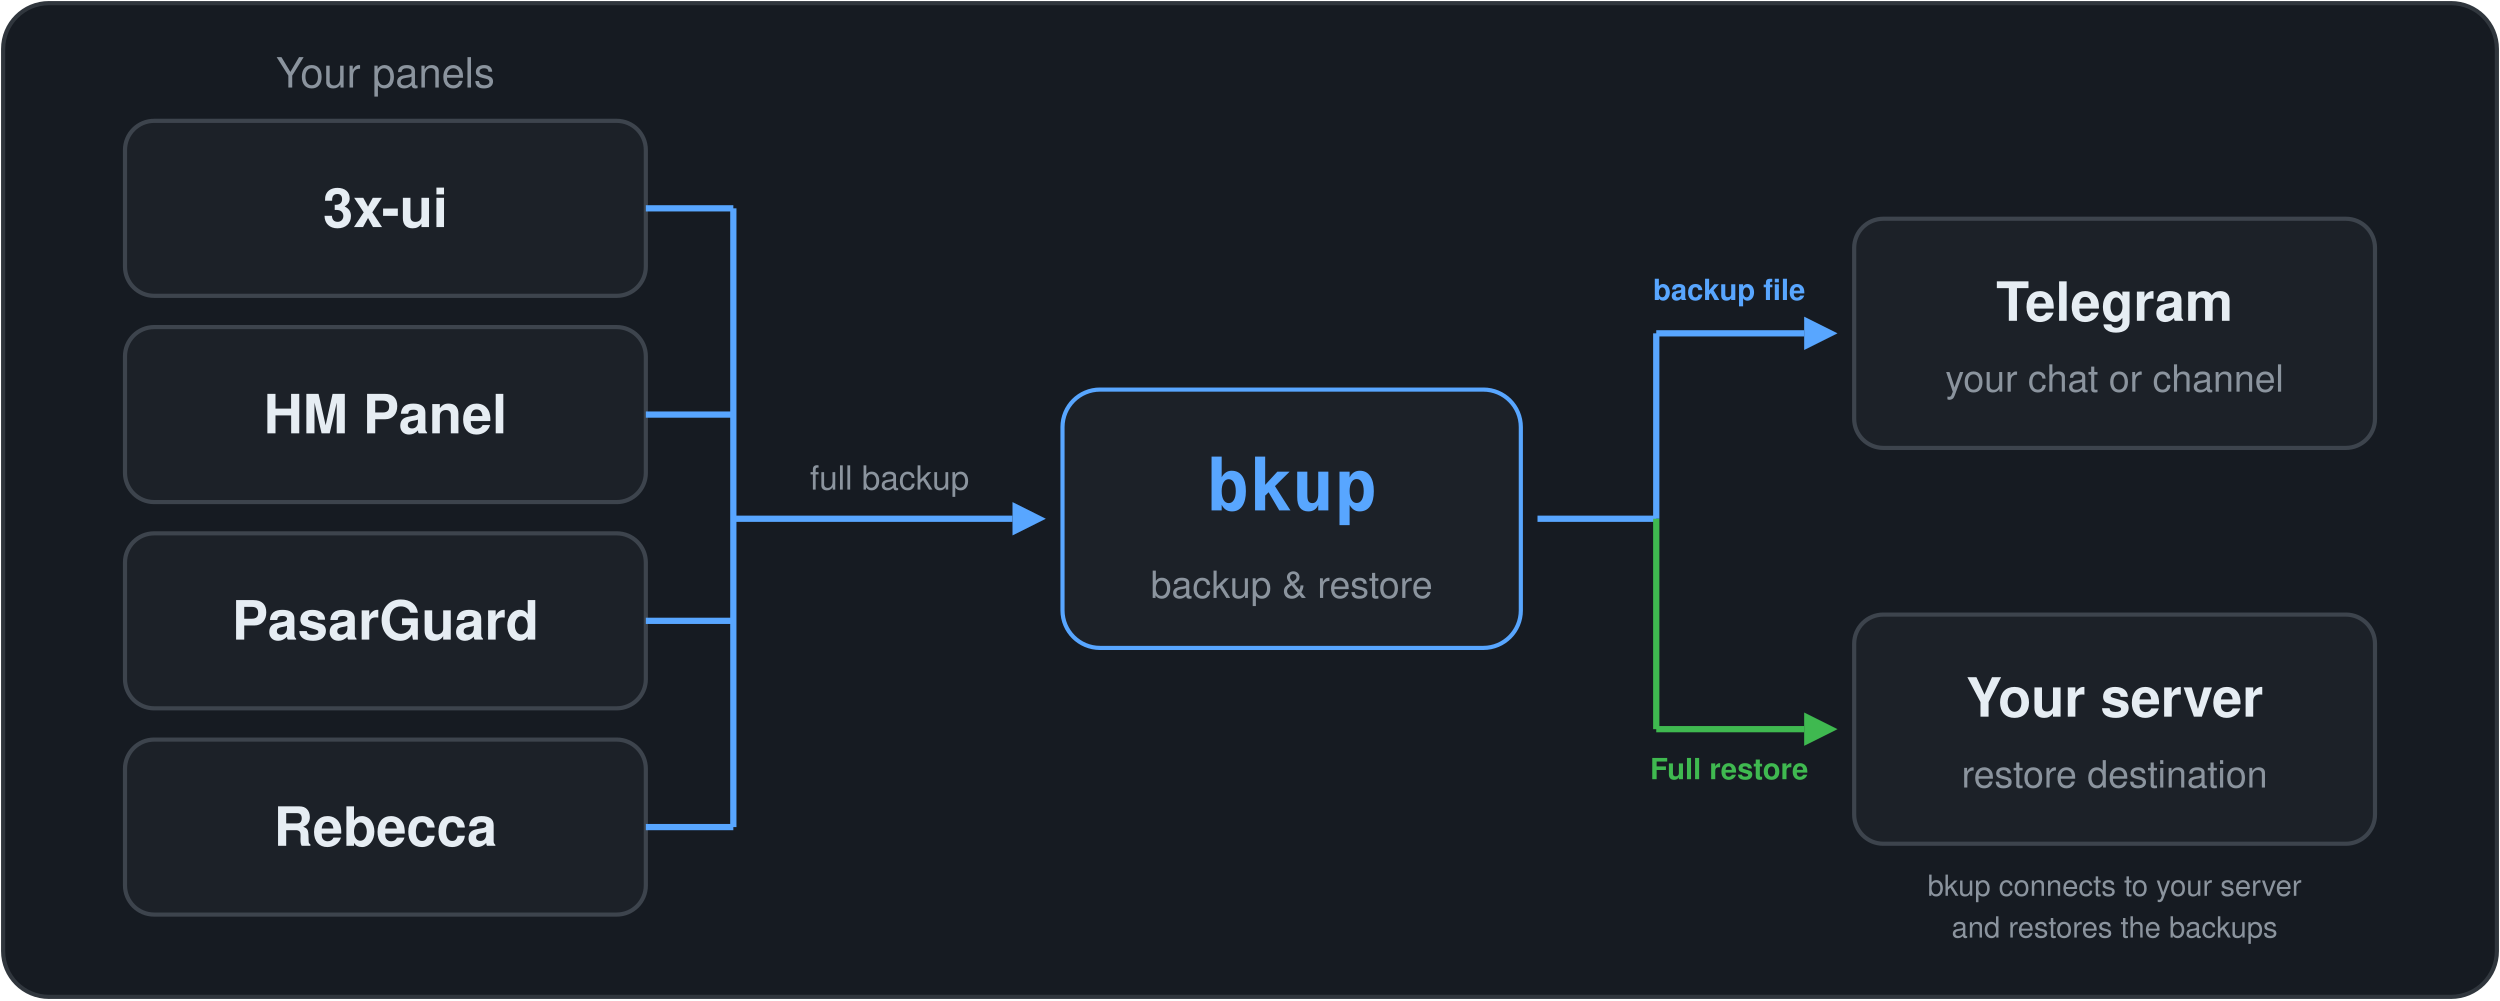
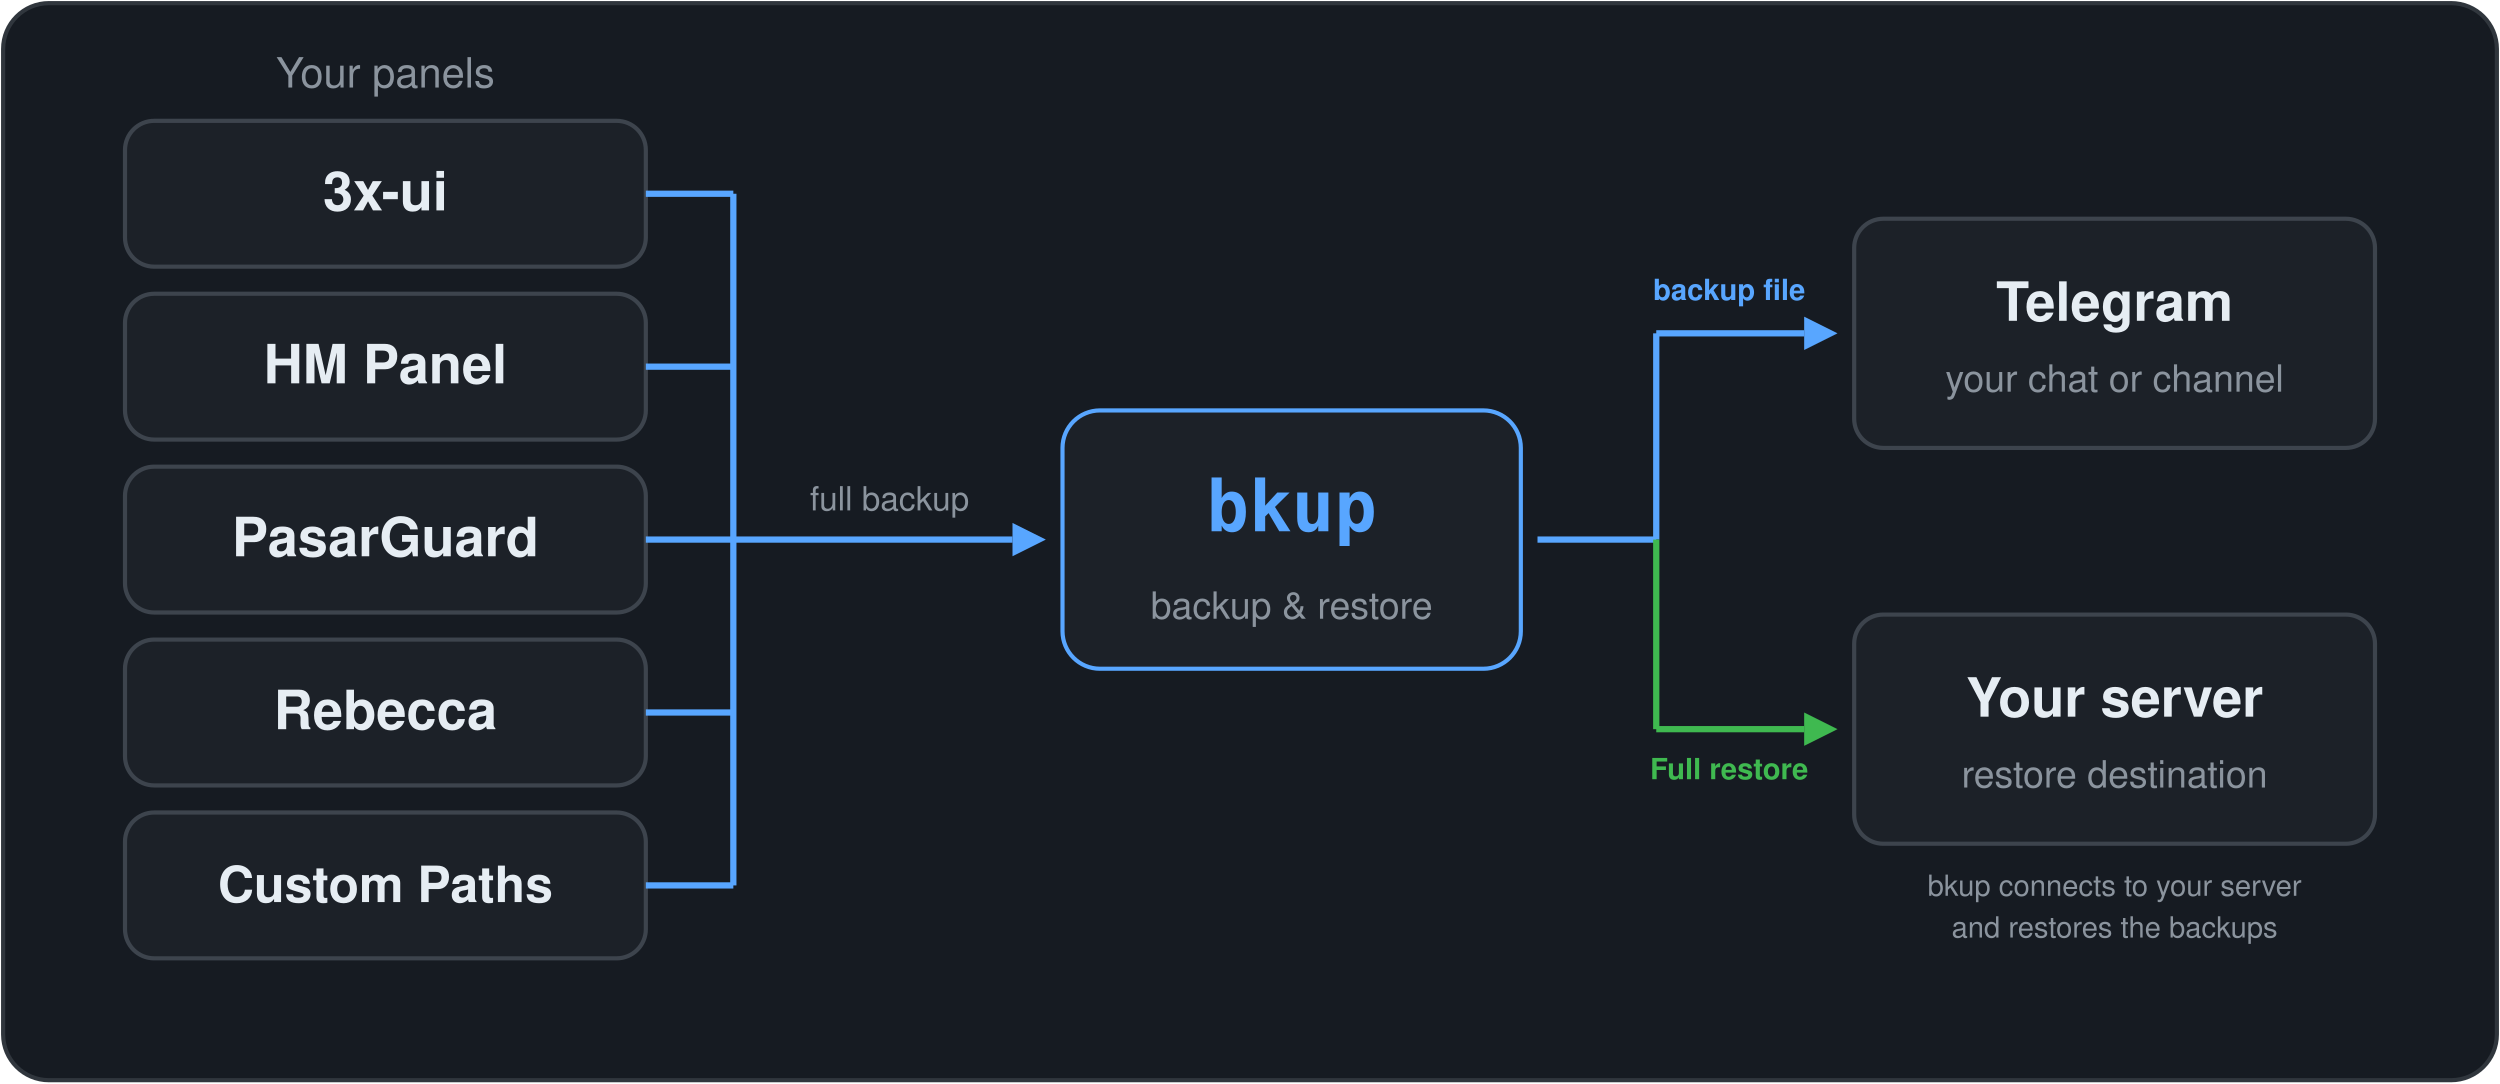
- <svg xmlns="http://www.w3.org/2000/svg" width="1200" height="480" viewBox="0 0 1200 480" role="img" aria-label="Your panels to bkup, then Telegram backups and server restore">
-   <rect x="1.5" y="1.5" width="1197" height="477" rx="22" fill="#161b22" stroke="#30363d" stroke-width="2" />
-   <rect x="60" y="58" width="250" height="84" rx="14" fill="#1c2128" stroke="#3d444d" stroke-width="2" />
-   <text x="185" y="109" text-anchor="middle" font-family="Segoe UI,Helvetica,Arial,sans-serif" font-size="26" font-weight="600" fill="#e6edf3">3x-ui</text>
-   <rect x="60" y="157" width="250" height="84" rx="14" fill="#1c2128" stroke="#3d444d" stroke-width="2" />
-   <text x="185" y="208" text-anchor="middle" font-family="Segoe UI,Helvetica,Arial,sans-serif" font-size="26" font-weight="600" fill="#e6edf3">HM Panel</text>
-   <rect x="60" y="256" width="250" height="84" rx="14" fill="#1c2128" stroke="#3d444d" stroke-width="2" />
-   <text x="185" y="307" text-anchor="middle" font-family="Segoe UI,Helvetica,Arial,sans-serif" font-size="26" font-weight="600" fill="#e6edf3">PasarGuard</text>
-   <rect x="60" y="355" width="250" height="84" rx="14" fill="#1c2128" stroke="#3d444d" stroke-width="2" />
-   <text x="185" y="406" text-anchor="middle" font-family="Segoe UI,Helvetica,Arial,sans-serif" font-size="26" font-weight="600" fill="#e6edf3">Rebecca</text>
+ <svg xmlns="http://www.w3.org/2000/svg" width="1200" height="520" viewBox="0 0 1200 520" role="img" aria-label="Your panels to bkup, then Telegram backups and server restore">
+   <rect x="1.5" y="1.5" width="1197" height="517" rx="22" fill="#161b22" stroke="#30363d" stroke-width="2" />
+   <rect x="60" y="58" width="250" height="70" rx="14" fill="#1c2128" stroke="#3d444d" stroke-width="2" />
+   <text x="185" y="101" text-anchor="middle" font-family="Segoe UI,Helvetica,Arial,sans-serif" font-size="26" font-weight="600" fill="#e6edf3">3x-ui</text>
+   <rect x="60" y="141" width="250" height="70" rx="14" fill="#1c2128" stroke="#3d444d" stroke-width="2" />
+   <text x="185" y="184" text-anchor="middle" font-family="Segoe UI,Helvetica,Arial,sans-serif" font-size="26" font-weight="600" fill="#e6edf3">HM Panel</text>
+   <rect x="60" y="224" width="250" height="70" rx="14" fill="#1c2128" stroke="#3d444d" stroke-width="2" />
+   <text x="185" y="267" text-anchor="middle" font-family="Segoe UI,Helvetica,Arial,sans-serif" font-size="26" font-weight="600" fill="#e6edf3">PasarGuard</text>
+   <rect x="60" y="307" width="250" height="70" rx="14" fill="#1c2128" stroke="#3d444d" stroke-width="2" />
+   <text x="185" y="350" text-anchor="middle" font-family="Segoe UI,Helvetica,Arial,sans-serif" font-size="26" font-weight="600" fill="#e6edf3">Rebecca</text>
+   <rect x="60" y="390" width="250" height="70" rx="14" fill="#1c2128" stroke="#3d444d" stroke-width="2" />
+   <text x="185" y="433" text-anchor="middle" font-family="Segoe UI,Helvetica,Arial,sans-serif" font-size="24" font-weight="600" fill="#e6edf3">Custom Paths</text>
  <text x="185" y="42" text-anchor="middle" font-family="Segoe UI,Helvetica,Arial,sans-serif" font-size="20" font-weight="400" fill="#8b949e">Your panels</text>
-   <line x1="310" y1="100" x2="352" y2="100" stroke="#58a6ff" stroke-width="3" />
-   <line x1="310" y1="199" x2="352" y2="199" stroke="#58a6ff" stroke-width="3" />
-   <line x1="310" y1="298" x2="352" y2="298" stroke="#58a6ff" stroke-width="3" />
-   <line x1="310" y1="397" x2="352" y2="397" stroke="#58a6ff" stroke-width="3" />
-   <line x1="352" y1="100" x2="352" y2="397" stroke="#58a6ff" stroke-width="3" />
-   <line x1="352" y1="249" x2="486" y2="249" stroke="#58a6ff" stroke-width="3" />
-   <polygon points="502,249 486,241 486,257" fill="#58a6ff" />
-   <text x="427" y="235" text-anchor="middle" font-family="Segoe UI,Helvetica,Arial,sans-serif" font-size="16" font-weight="400" fill="#8b949e">full backup</text>
-   <rect x="510" y="187" width="220" height="124" rx="18" fill="#1c2128" stroke="#58a6ff" stroke-width="2" />
-   <text x="620" y="245" text-anchor="middle" font-family="Menlo,Consolas,monospace" font-size="34" font-weight="700" fill="#58a6ff">bkup</text>
-   <text x="620" y="287" text-anchor="middle" font-family="Segoe UI,Helvetica,Arial,sans-serif" font-size="18" font-weight="400" fill="#8b949e">backup &amp; restore</text>
-   <line x1="738" y1="249" x2="795" y2="249" stroke="#58a6ff" stroke-width="3" />
-   <line x1="795" y1="249" x2="795" y2="160" stroke="#58a6ff" stroke-width="3" />
+   <line x1="310" y1="93" x2="352" y2="93" stroke="#58a6ff" stroke-width="3" />
+   <line x1="310" y1="176" x2="352" y2="176" stroke="#58a6ff" stroke-width="3" />
+   <line x1="310" y1="259" x2="352" y2="259" stroke="#58a6ff" stroke-width="3" />
+   <line x1="310" y1="342" x2="352" y2="342" stroke="#58a6ff" stroke-width="3" />
+   <line x1="310" y1="425" x2="352" y2="425" stroke="#58a6ff" stroke-width="3" />
+   <line x1="352" y1="93" x2="352" y2="425" stroke="#58a6ff" stroke-width="3" />
+   <line x1="352" y1="259" x2="486" y2="259" stroke="#58a6ff" stroke-width="3" />
+   <polygon points="502,259 486,251 486,267" fill="#58a6ff" />
+   <text x="427" y="245" text-anchor="middle" font-family="Segoe UI,Helvetica,Arial,sans-serif" font-size="16" font-weight="400" fill="#8b949e">full backup</text>
+   <rect x="510" y="197" width="220" height="124" rx="18" fill="#1c2128" stroke="#58a6ff" stroke-width="2" />
+   <text x="620" y="255" text-anchor="middle" font-family="Menlo,Consolas,monospace" font-size="34" font-weight="700" fill="#58a6ff">bkup</text>
+   <text x="620" y="297" text-anchor="middle" font-family="Segoe UI,Helvetica,Arial,sans-serif" font-size="18" font-weight="400" fill="#8b949e">backup &amp; restore</text>
+   <line x1="738" y1="259" x2="795" y2="259" stroke="#58a6ff" stroke-width="3" />
+   <line x1="795" y1="259" x2="795" y2="160" stroke="#58a6ff" stroke-width="3" />
  <line x1="795" y1="160" x2="866" y2="160" stroke="#58a6ff" stroke-width="3" />
  <polygon points="882,160 866,152 866,168" fill="#58a6ff" />
  <text x="830" y="144" text-anchor="middle" font-family="Segoe UI,Helvetica,Arial,sans-serif" font-size="14" font-weight="700" fill="#58a6ff">backup file</text>
-   <line x1="795" y1="249" x2="795" y2="350" stroke="#3fb950" stroke-width="3" />
+   <line x1="795" y1="259" x2="795" y2="350" stroke="#3fb950" stroke-width="3" />
  <line x1="795" y1="350" x2="866" y2="350" stroke="#3fb950" stroke-width="3" />
  <polygon points="882,350 866,342 866,358" fill="#3fb950" />
  <text x="830" y="374" text-anchor="middle" font-family="Segoe UI,Helvetica,Arial,sans-serif" font-size="14" font-weight="700" fill="#3fb950">Full restore</text>
  <rect x="890" y="105" width="250" height="110" rx="14" fill="#1c2128" stroke="#3d444d" stroke-width="2" />
  <text x="1015" y="154" text-anchor="middle" font-family="Segoe UI,Helvetica,Arial,sans-serif" font-size="26" font-weight="600" fill="#e6edf3">Telegram</text>
  <text x="1015" y="188" text-anchor="middle" font-family="Segoe UI,Helvetica,Arial,sans-serif" font-size="18" font-weight="400" fill="#8b949e">your chat or channel</text>
  <rect x="890" y="295" width="250" height="110" rx="14" fill="#1c2128" stroke="#3d444d" stroke-width="2" />
  <text x="1015" y="344" text-anchor="middle" font-family="Segoe UI,Helvetica,Arial,sans-serif" font-size="26" font-weight="600" fill="#e6edf3">Your server</text>
  <text x="1015" y="378" text-anchor="middle" font-family="Segoe UI,Helvetica,Arial,sans-serif" font-size="18" font-weight="400" fill="#8b949e">restore destination</text>
  <text x="1015" y="430" text-anchor="middle" font-family="Segoe UI,Helvetica,Arial,sans-serif" font-size="14" font-weight="400" fill="#8b949e">bkup connects to your server</text>
  <text x="1015" y="450" text-anchor="middle" font-family="Segoe UI,Helvetica,Arial,sans-serif" font-size="14" font-weight="400" fill="#8b949e">and restores the backups</text>
</svg>
